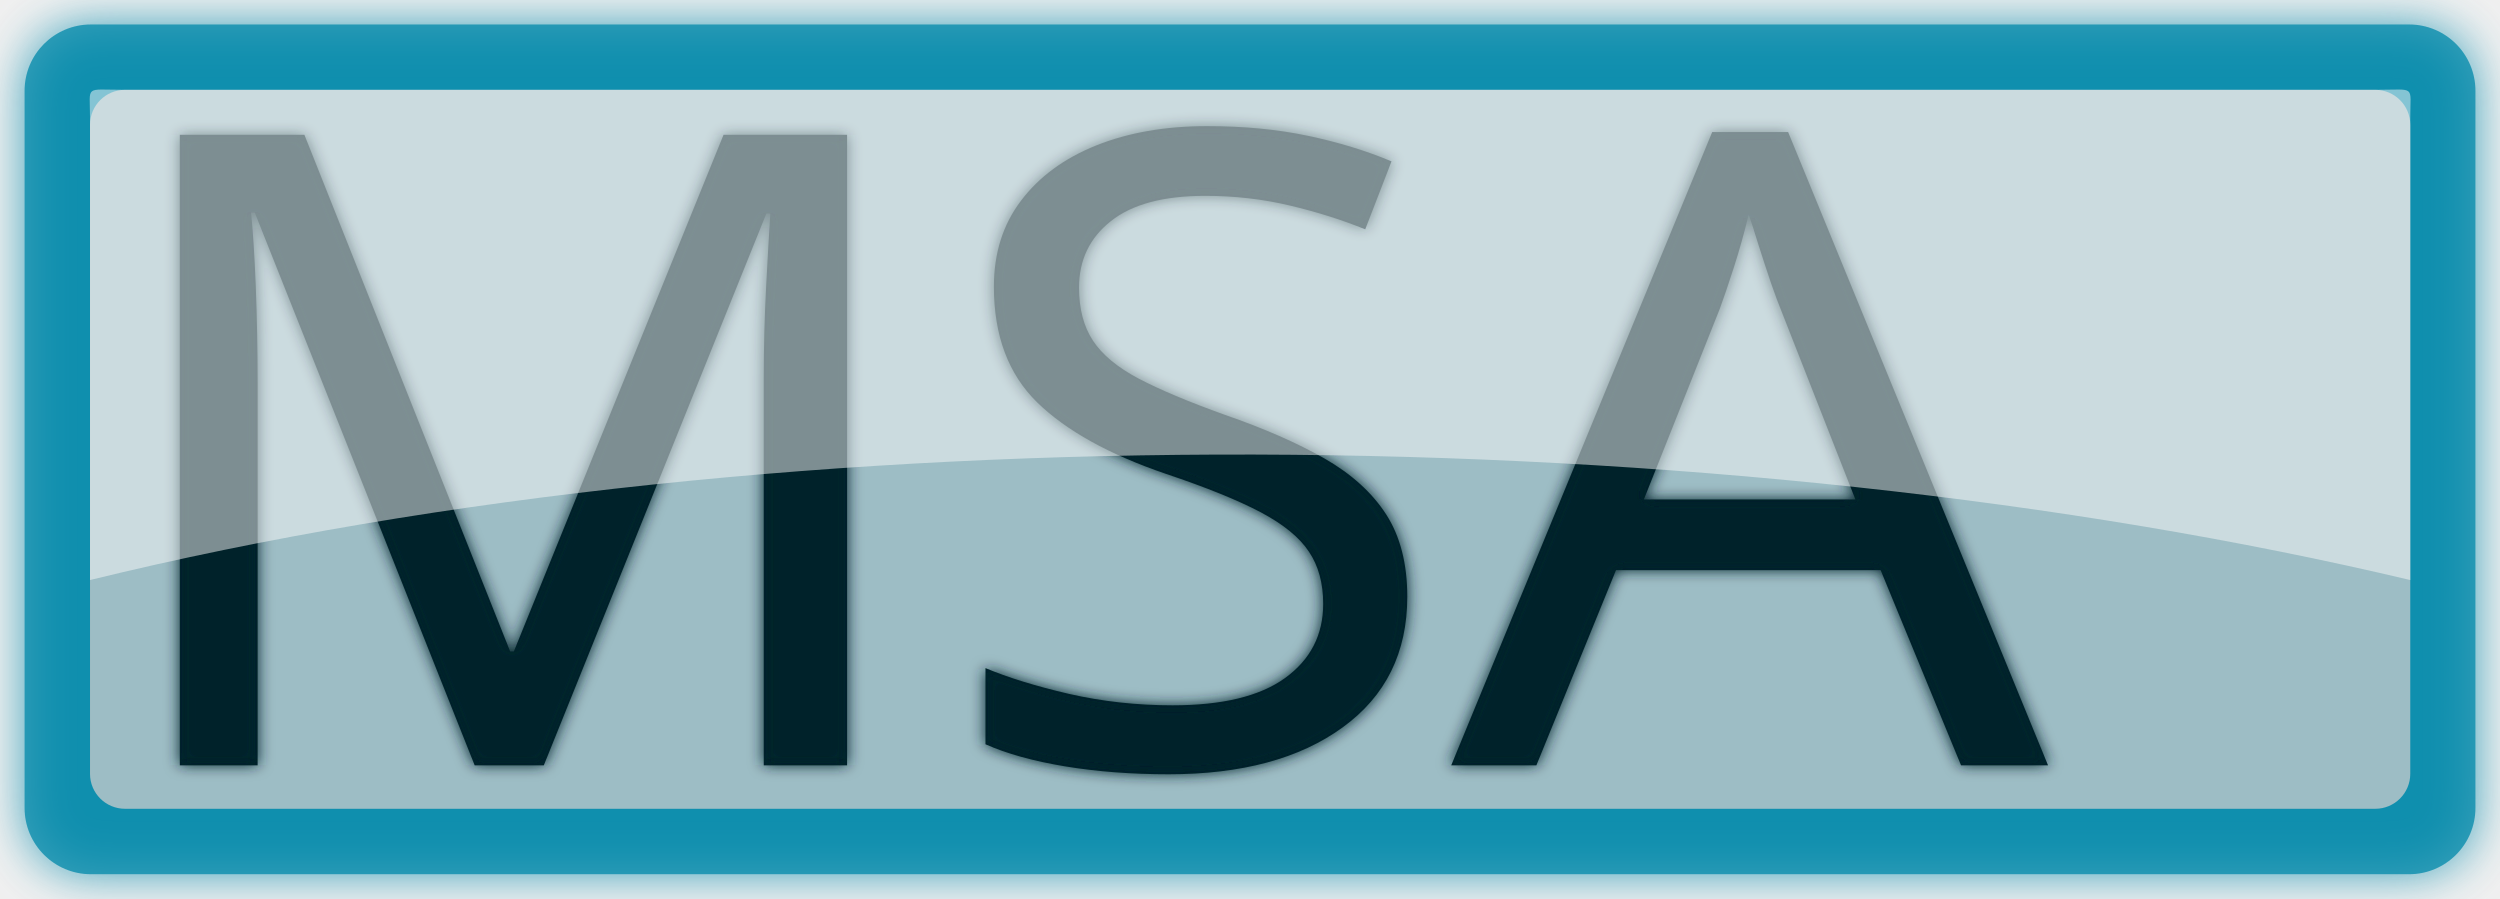
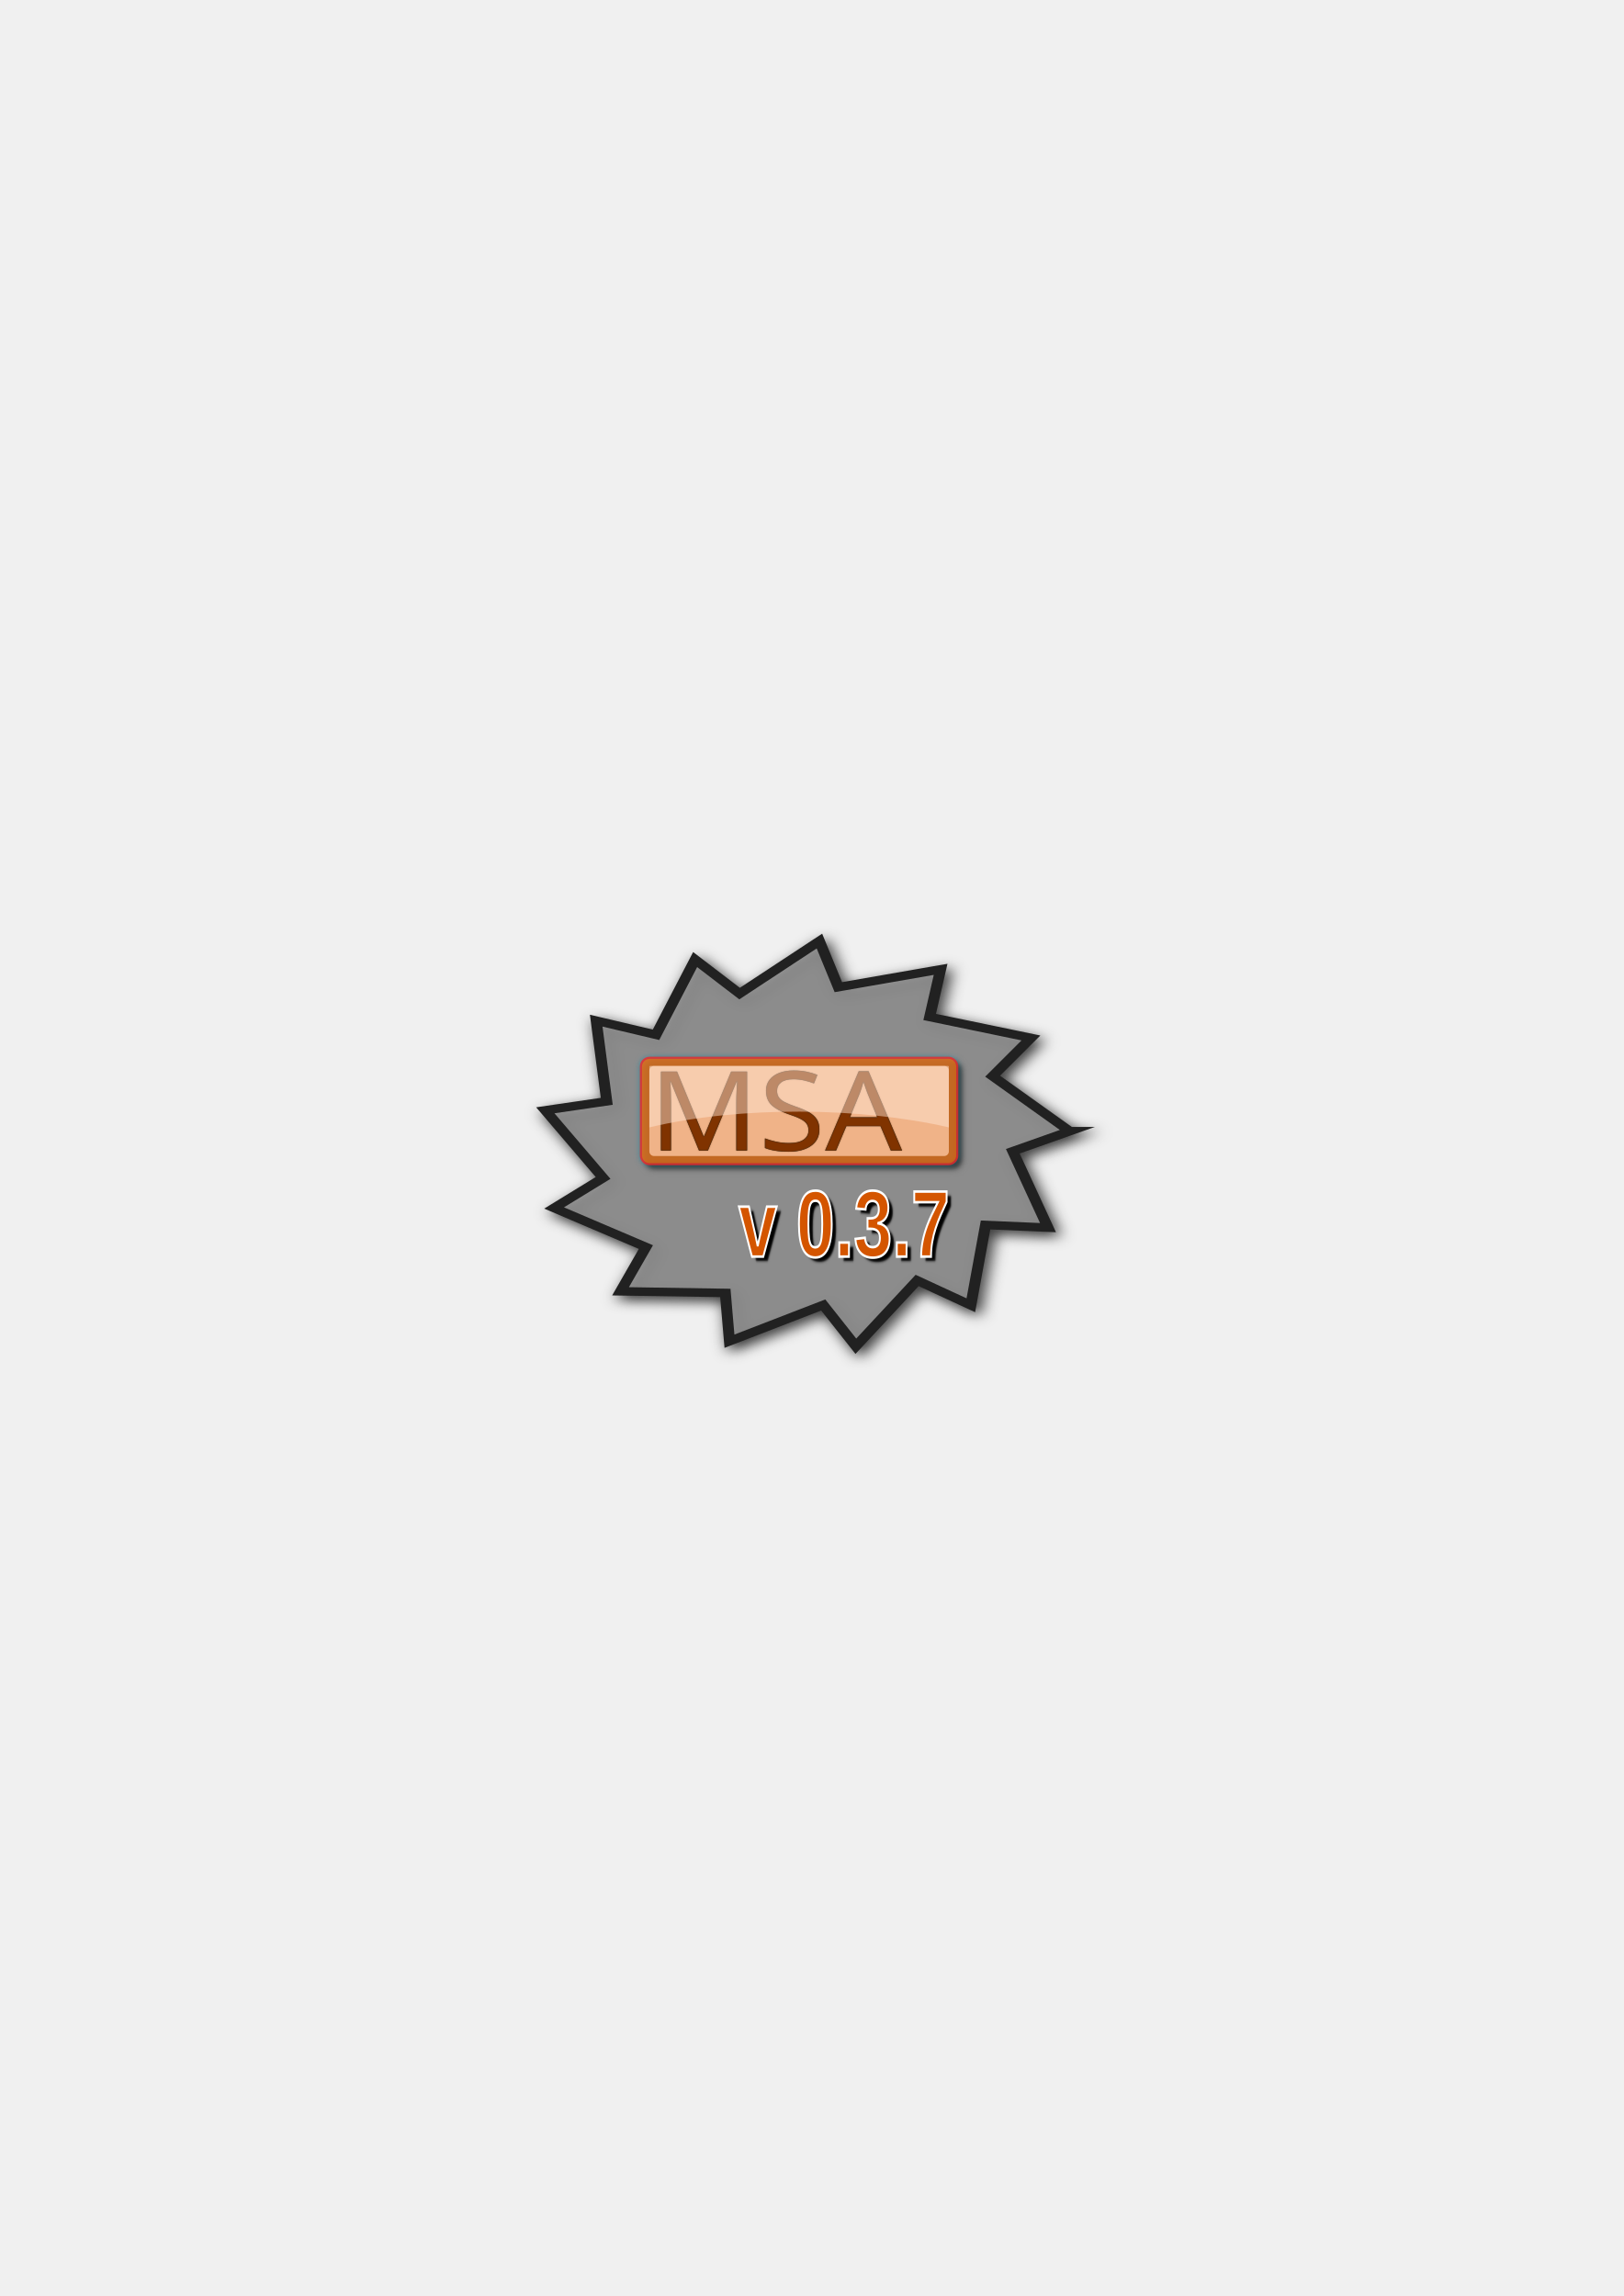
- <svg xmlns="http://www.w3.org/2000/svg" width="153" height="55" id="svg2" version="1.0">
+ <svg xmlns="http://www.w3.org/2000/svg" width="744.094" height="1052.362" id="svg2" version="1.0">
  <defs id="defs4">
-     <filter id="filter3658">
+     <filter id="filter3658" color-interpolation-filters="sRGB">
      <feGaussianBlur stdDeviation="0.44" id="feGaussianBlur3660" />
    </filter>
-     <filter id="filter3686">
+     <filter id="filter3686" color-interpolation-filters="sRGB">
      <feGaussianBlur stdDeviation="1.515" id="feGaussianBlur3688" />
    </filter>
+     <filter id="filter3657" color-interpolation-filters="sRGB">
+       <feGaussianBlur stdDeviation="1.017" id="feGaussianBlur3659" />
+     </filter>
+     <filter id="filter3707" color-interpolation-filters="sRGB">
+       <feGaussianBlur stdDeviation="0.63" id="feGaussianBlur3709" />
+     </filter>
+     <filter id="filter3725" color-interpolation-filters="sRGB">
+       <feGaussianBlur stdDeviation="0.469" id="feGaussianBlur3727" />
+     </filter>
  </defs>
-   <g id="layer1">
+   <g id="layer1" transform="translate(0,997.3622)">
    <g id="g3182" transform="translate(1.508471,-1.502108)">
-       <rect style="opacity:0.75;fill:#0088aa;fill-opacity:1;stroke:none;filter:url(#filter3686)" id="rect2820" width="149.992" height="52.004" x="-0.004" y="3" ry="4.058" rx="4.058" />
-       <rect rx="4.058" ry="4.058" y="3" x="-0.004" height="52.004" width="149.992" id="rect2385" style="opacity:0.75;fill:#0088aa;fill-opacity:1;stroke:none;stroke-width:0.992;stroke-linecap:round;stroke-linejoin:miter;stroke-miterlimit:4;stroke-dasharray:none;stroke-dashoffset:0;stroke-opacity:1" />
-       <rect rx="2.141" ry="2.141" y="7" x="4" height="44" width="142" id="rect2389" style="opacity:0.75;fill:#cccccc;fill-opacity:1;stroke:none;stroke-width:1.279;stroke-linecap:round;stroke-linejoin:miter;stroke-miterlimit:4;stroke-dasharray:none;stroke-dashoffset:0;stroke-opacity:1" />
-       <text transform="scale(1.029313,0.9715214)" id="text3161" y="49.757" x="3.834" style="font-size:55.621px;font-style:normal;font-variant:normal;font-weight:normal;font-stretch:normal;writing-mode:lr-tb;fill:#00222b;fill-opacity:1;stroke:none;stroke-width:1px;stroke-linecap:butt;stroke-linejoin:miter;stroke-opacity:1;font-family:Albany;-inkscape-font-specification:Albany" xml:space="preserve">
-         <tspan style="font-style:normal;font-variant:normal;font-weight:normal;font-stretch:normal;fill:#00222b;font-family:Arial Black;-inkscape-font-specification:Arial Black" y="49.757" x="3.834" id="tspan3163">MSA</tspan>
-       </text>
-       <text xml:space="preserve" style="font-size:55.621px;font-style:normal;font-variant:normal;font-weight:normal;font-stretch:normal;writing-mode:lr-tb;fill:#00222b;fill-opacity:1;stroke:none;font-family:Albany;-inkscape-font-specification:Albany;filter:url(#filter3658)" x="3.834" y="49.757" id="text3598" transform="scale(1.029313,0.9715214)">
-         <tspan id="tspan3600" x="3.834" y="49.757" style="font-style:normal;font-variant:normal;font-weight:normal;font-stretch:normal;fill:#00222b;font-family:Arial Black;-inkscape-font-specification:Arial Black">MSA</tspan>
-       </text>
-       <path id="rect3171" d="M 6,6.997 L 144,6.997 C 146.354,6.997 146,6.702 146,8.664 L 146,37 C 103.96,27.028 46.834,26.496 4,37 L 4,8.664 C 4,6.702 3.646,6.997 6,6.997 z" style="opacity:0.5;fill:#f9f9f9;fill-opacity:1;stroke:none;stroke-width:1;stroke-linecap:round;stroke-linejoin:miter;stroke-miterlimit:4;stroke-dashoffset:0;stroke-opacity:1" />
+       <g id="g3729" transform="translate(602.2002,-403.3267)">
+         <path style="fill:#333333;fill-opacity:0.784;stroke:#212121;stroke-width:0.651;stroke-linecap:round;stroke-linejoin:miter;stroke-miterlimit:6;stroke-opacity:1;stroke-dasharray:none;stroke-dashoffset:0;filter:url(#filter3725)" id="path3711" d="m -2.378,-24.086 -3.368,1.538 2.084,5.846 -3.697,-0.203 -0.872,6.145 -3.179,-1.898 -3.628,5.036 -1.933,-3.158 -5.552,2.773 -0.244,-3.695 -6.205,-0.125 1.501,-3.385 -5.436,-2.994 2.902,-2.299 -3.422,-5.178 3.638,-0.687 -0.624,-6.175 3.541,1.082 2.317,-5.758 2.632,2.604 4.727,-4.021 1.121,3.529 6.055,-1.364 -0.648,3.646 5.995,1.606 -2.268,2.927 4.562,4.208 z" transform="matrix(7.739441,0,0,5.987561,-93.1024,72.14538)" />
+         <path transform="matrix(7.739441,0,0,5.987561,-95.1024,70.14538)" d="m -2.378,-24.086 -3.368,1.538 2.084,5.846 -3.697,-0.203 -0.872,6.145 -3.179,-1.898 -3.628,5.036 -1.933,-3.158 -5.552,2.773 -0.244,-3.695 -6.205,-0.125 1.501,-3.385 -5.436,-2.994 2.902,-2.299 -3.422,-5.178 3.638,-0.687 -0.624,-6.175 3.541,1.082 2.317,-5.758 2.632,2.604 4.727,-4.021 1.121,3.529 6.055,-1.364 -0.648,3.646 5.995,1.606 -2.268,2.927 4.562,4.208 z" id="path2827" style="fill:#999999;fill-opacity:0.784;stroke:#212121;stroke-width:0.651;stroke-linecap:round;stroke-linejoin:miter;stroke-miterlimit:6;stroke-opacity:1;stroke-dasharray:none;stroke-dashoffset:0" />
+         <g style="fill:#333333;stroke:none;filter:url(#filter3657)" id="g3627" transform="matrix(0.9665316,0,0,0.9385901,-307.9902,-108.5369)">
+           <rect rx="4.198" ry="4.323" y="3" x="-0.004" height="52.004" width="149.992" id="rect3629" style="opacity:0.75;fill:#333333;fill-opacity:1;stroke:none;filter:url(#filter3686)" />
+           <rect style="opacity:0.75;fill:#333333;fill-opacity:1;stroke:none" id="rect3631" width="149.992" height="52.004" x="-0.004" y="3" ry="4.323" rx="4.198" />
+           <rect style="opacity:0.75;fill:#333333;fill-opacity:1;stroke:none" id="rect3633" width="142" height="44" x="4" y="7" ry="2.281" rx="2.215" />
+           <text xml:space="preserve" style="font-size:55.621px;font-style:normal;font-variant:normal;font-weight:normal;font-stretch:normal;writing-mode:lr-tb;fill:#333333;fill-opacity:1;stroke:none;font-family:Albany;-inkscape-font-specification:Albany" x="3.834" y="49.757" id="text3635" transform="scale(1.029313,0.9715214)">
+             <tspan id="tspan3637" x="3.834" y="49.757" style="font-style:normal;font-variant:normal;font-weight:normal;font-stretch:normal;fill:#333333;stroke:none;font-family:Arial Black;-inkscape-font-specification:Arial Black">MSA</tspan>
+           </text>
+           <text transform="scale(1.029313,0.9715214)" id="text3639" y="49.757" x="3.834" style="font-size:55.621px;font-style:normal;font-variant:normal;font-weight:normal;font-stretch:normal;writing-mode:lr-tb;fill:#333333;fill-opacity:1;stroke:none;filter:url(#filter3658);font-family:Albany;-inkscape-font-specification:Albany" xml:space="preserve">
+             <tspan style="font-style:normal;font-variant:normal;font-weight:normal;font-stretch:normal;fill:#333333;stroke:none;font-family:Arial Black;-inkscape-font-specification:Arial Black" y="49.757" x="3.834" id="tspan3641">MSA</tspan>
+           </text>
+           <path style="opacity:0.5;fill:#333333;fill-opacity:1;stroke:none" d="m 6,6.997 138,0 c 2.354,0 2,-0.295 2,1.667 L 146,37 C 103.96,27.028 46.834,26.496 4,37 L 4,8.664 C 4,6.702 3.646,6.997 6,6.997 z" id="path3643" />
+         </g>
+         <g transform="matrix(0.9665316,0,0,0.9385901,-309.9902,-110.5369)" id="g2829">
+           <rect style="opacity:0.75;fill:#0088aa;fill-opacity:1;stroke:none;filter:url(#filter3686)" id="rect2820" width="149.992" height="52.004" x="-0.004" y="3" ry="4.323" rx="4.198" />
+           <rect rx="4.198" ry="4.323" y="3" x="-0.004" height="52.004" width="149.992" id="rect2385" style="opacity:0.75;fill:#ff6600;fill-opacity:1;stroke:#fc2121;stroke-opacity:1" />
+           <rect rx="2.215" ry="2.281" y="7" x="4" height="44" width="142" id="rect2389" style="opacity:0.75;fill:#ffccaa;fill-opacity:1;stroke:none" />
+           <text transform="scale(1.029313,0.9715214)" id="text3161" y="49.757" x="3.834" style="font-size:55.621px;font-style:normal;font-variant:normal;font-weight:normal;font-stretch:normal;writing-mode:lr-tb;fill:#00222b;fill-opacity:1;stroke:none;font-family:Albany;-inkscape-font-specification:Albany" xml:space="preserve">
+             <tspan style="font-style:normal;font-variant:normal;font-weight:normal;font-stretch:normal;fill:#00222b;font-family:Arial Black;-inkscape-font-specification:Arial Black" y="49.757" x="3.834" id="tspan3163">MSA</tspan>
+           </text>
+           <text xml:space="preserve" style="font-size:55.621px;font-style:normal;font-variant:normal;font-weight:normal;font-stretch:normal;writing-mode:lr-tb;fill:#803300;fill-opacity:1;stroke:none;filter:url(#filter3658);font-family:Albany;-inkscape-font-specification:Albany" x="3.834" y="49.757" id="text3598" transform="scale(1.029313,0.9715214)">
+             <tspan id="tspan3600" x="3.834" y="49.757" style="font-style:normal;font-variant:normal;font-weight:normal;font-stretch:normal;fill:#803300;font-family:Arial Black;-inkscape-font-specification:Arial Black">MSA</tspan>
+           </text>
+           <path id="rect3171" d="m 6,6.997 138,0 c 2.354,0 2,-0.295 2,1.667 L 146,37 C 103.96,27.028 46.834,26.496 4,37 L 4,8.664 C 4,6.702 3.646,6.997 6,6.997 z" style="opacity:0.5;fill:#ffe6d5;fill-opacity:0.961;stroke:none" />
+         </g>
+         <text xml:space="preserve" style="font-size:37.019px;font-style:normal;font-variant:normal;font-weight:normal;font-stretch:normal;writing-mode:lr-tb;fill:#000000;fill-opacity:1;stroke:none;filter:url(#filter3707);font-family:Albany;-inkscape-font-specification:Albany" x="-308.145" y="-12.445" id="text3691" transform="scale(0.8541722,1.170724)">
+           <tspan id="tspan3693" x="-308.145" y="-12.445" style="font-weight:bold;fill:#000000;fill-opacity:1;stroke:none;-inkscape-font-specification:Bitstream Vera Sans Bold">v 0.3.7</tspan>
+         </text>
+         <text transform="scale(0.8541722,1.170724)" id="text2839" y="-14.153" x="-310.486" style="font-size:37.019px;font-style:normal;font-variant:normal;font-weight:normal;font-stretch:normal;writing-mode:lr-tb;fill:#d45500;fill-opacity:1;stroke:#ffffff;stroke-width:1;stroke-miterlimit:4;stroke-opacity:1;stroke-dasharray:none;font-family:Albany;-inkscape-font-specification:Albany" xml:space="preserve">
+           <tspan style="font-weight:bold;fill:#d45500;stroke:#ffffff;stroke-width:1;stroke-miterlimit:4;stroke-opacity:1;stroke-dasharray:none;-inkscape-font-specification:Bitstream Vera Sans Bold" y="-14.153" x="-310.486" id="tspan2841">v 0.3.7</tspan>
+         </text>
+       </g>
    </g>
-     <rect style="opacity:0.75;fill:#aa4400;fill-opacity:1;stroke:none;stroke-width:1;stroke-linecap:round;stroke-linejoin:miter;stroke-miterlimit:4;stroke-dasharray:none;stroke-dashoffset:0;stroke-opacity:1" id="rect3177" width="0" height="14" x="-2" y="3" rx="2.141" ry="2.141" />
+     <rect style="opacity:0.75;fill:#aa4400;fill-opacity:1;stroke:none" id="rect3177" width="0" height="14" x="-2" y="3" rx="2.141" ry="2.141" />
  </g>
</svg>
